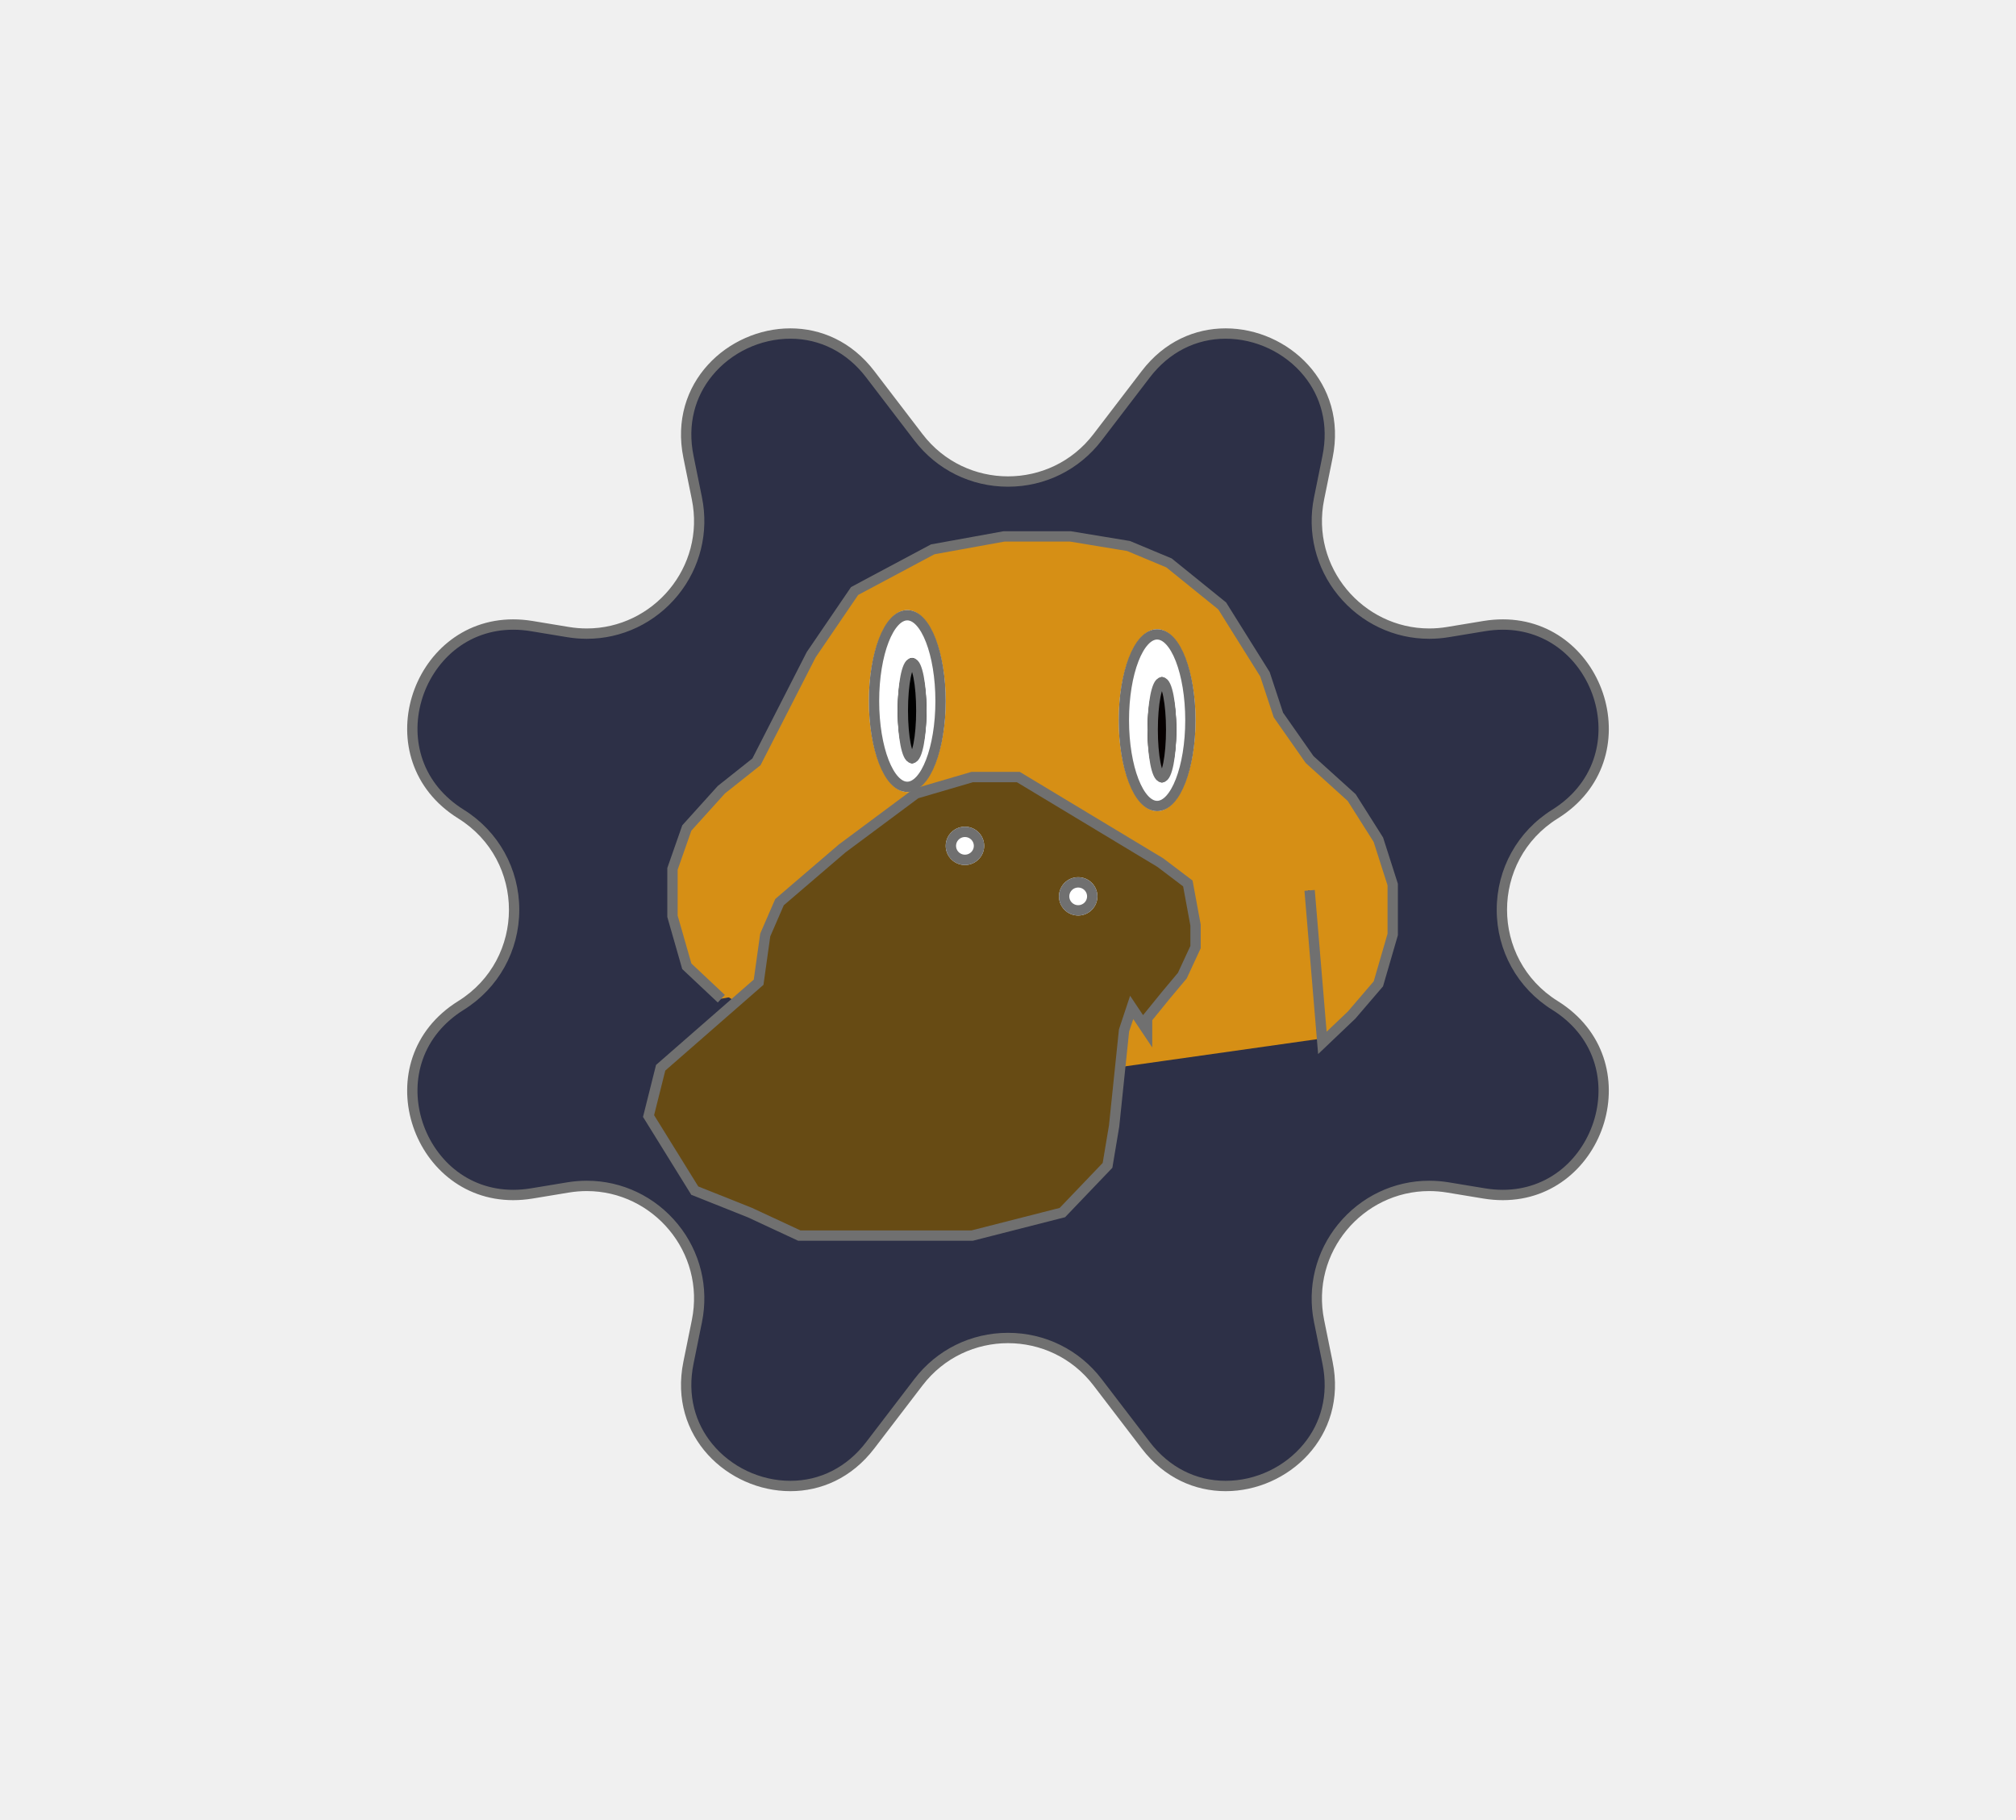
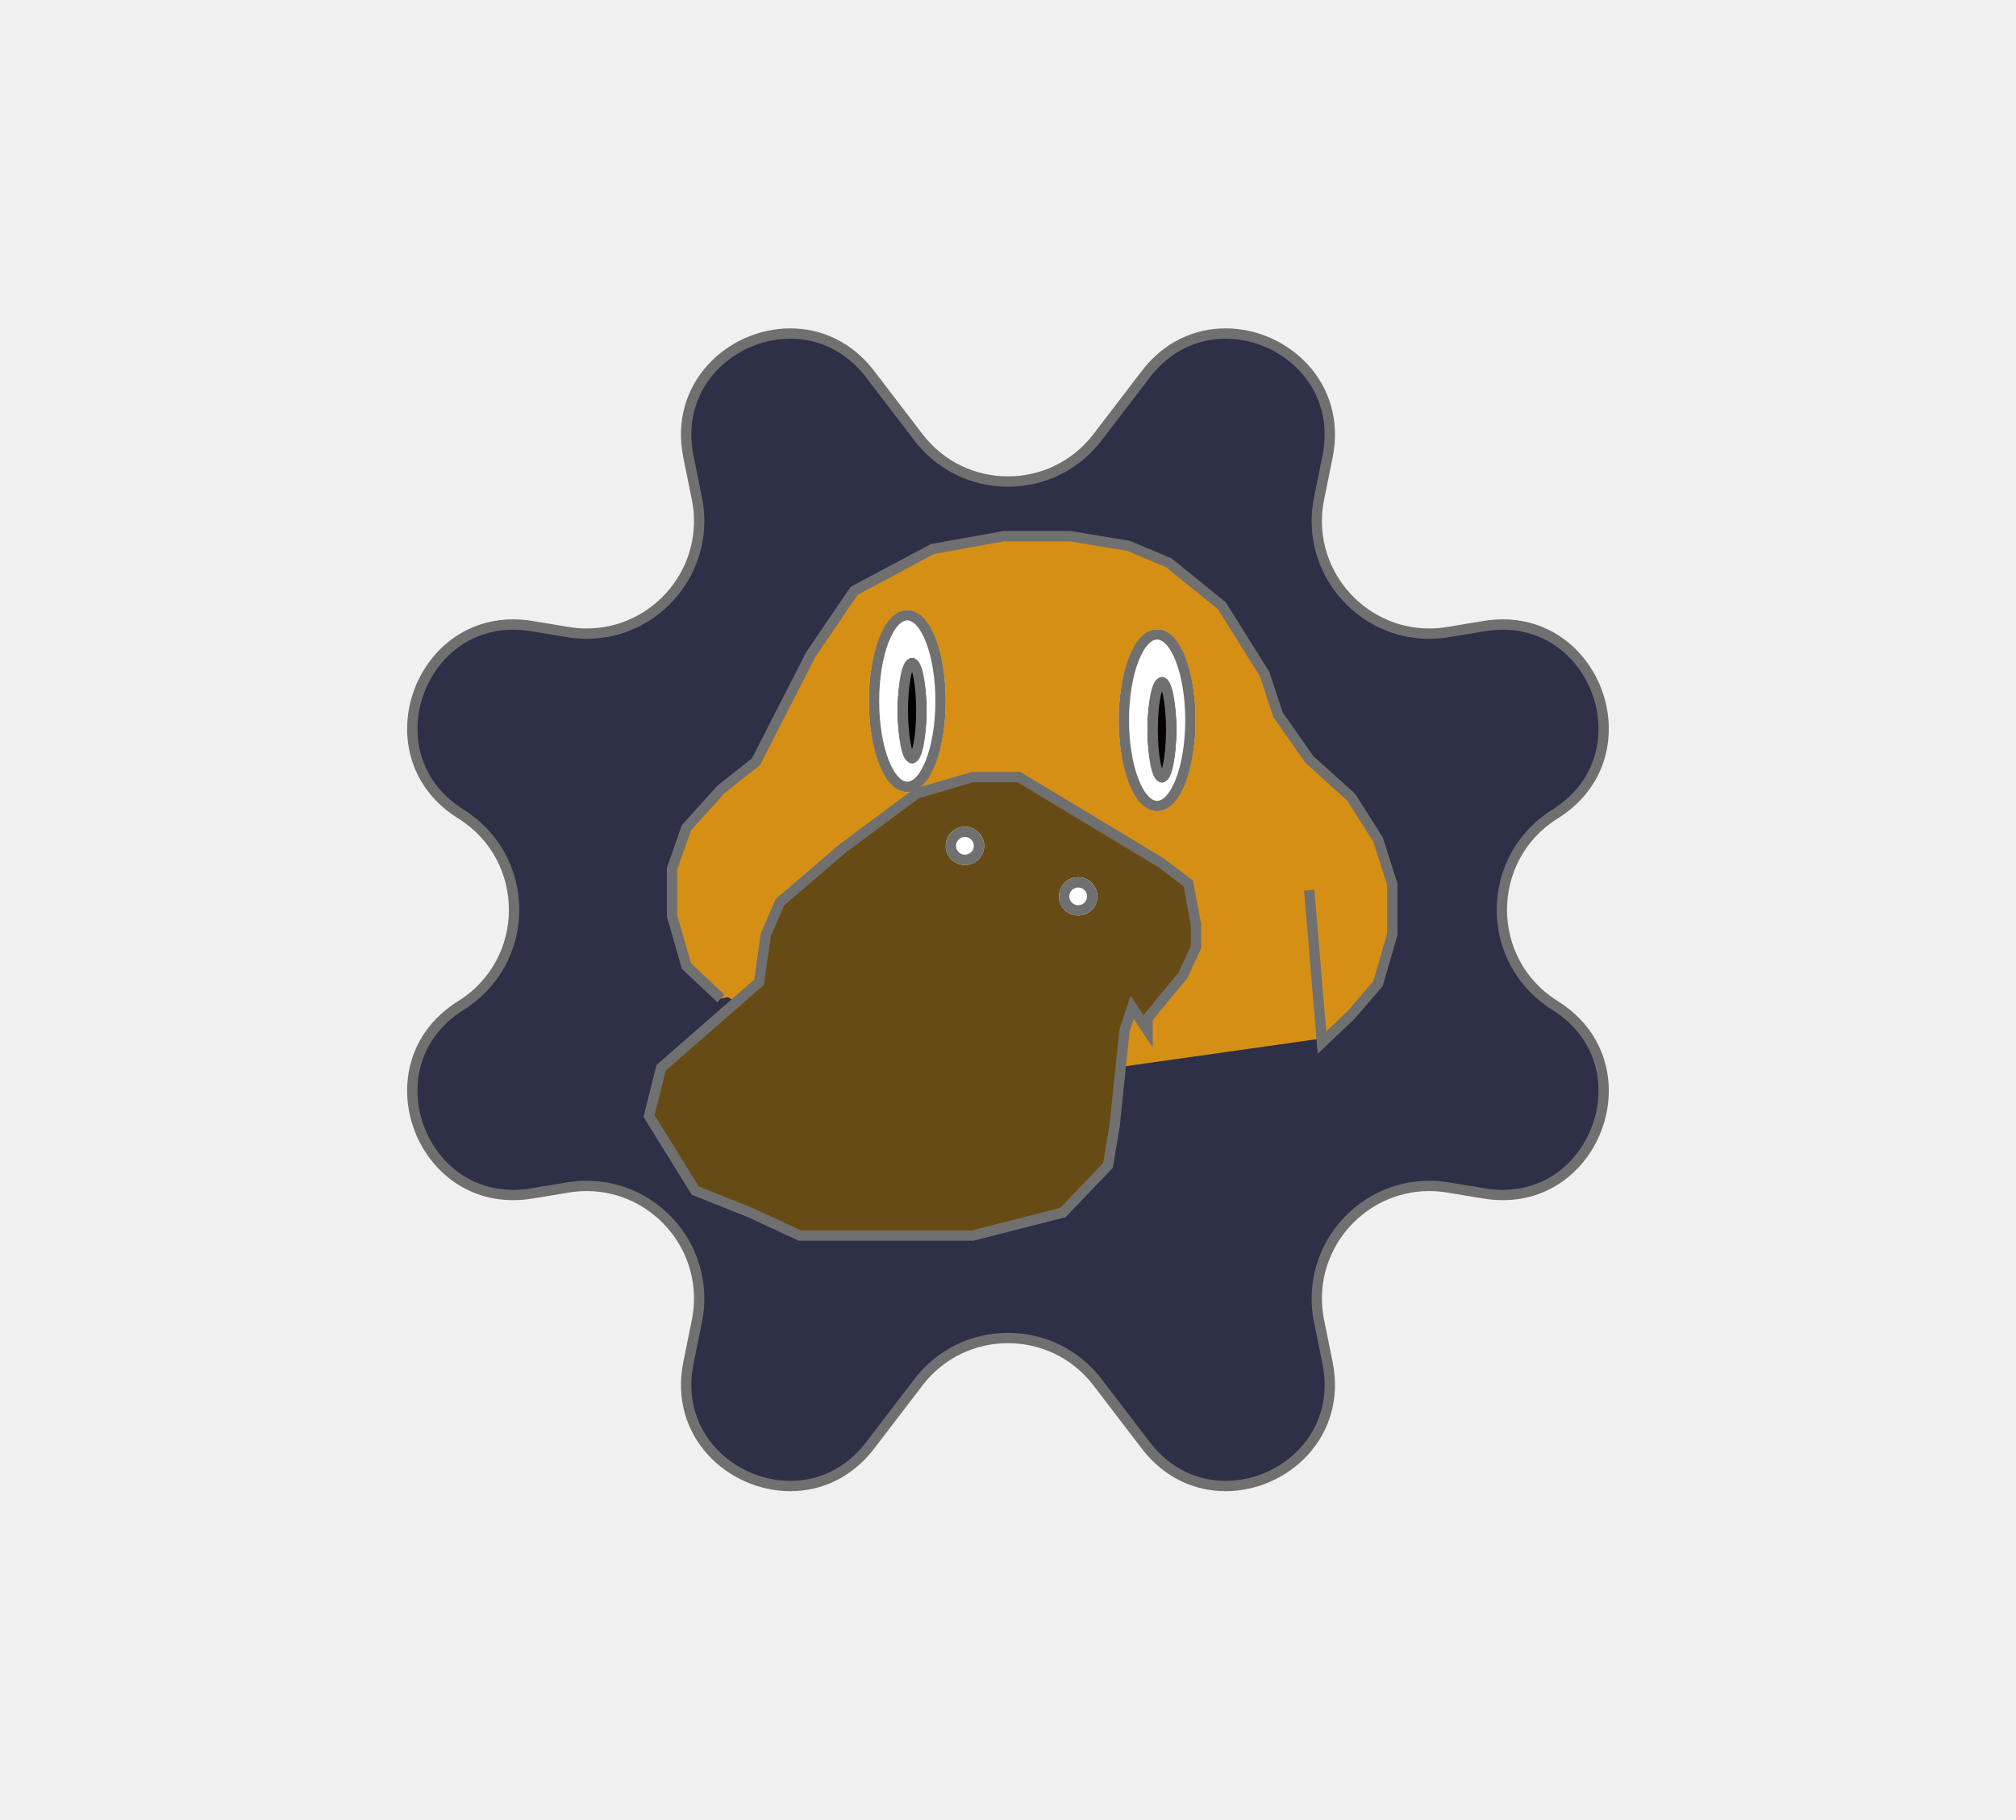
- <svg xmlns="http://www.w3.org/2000/svg" id="Komponente_14_2" data-name="Komponente 14 – 2" width="195" height="176" viewBox="0 0 195 176">
-   <g id="Polygon_1" data-name="Polygon 1" fill="#2d3047">
-     <path d="M 76.449 143.738 C 73.398 143.738 70.426 142.332 68.501 139.977 C 66.659 137.724 65.981 134.826 66.592 131.817 L 67.409 127.79 C 68.063 124.569 67.248 121.266 65.173 118.728 C 63.086 116.174 60.018 114.71 56.757 114.71 C 56.155 114.71 55.544 114.761 54.941 114.86 L 51.444 115.438 C 50.835 115.539 50.226 115.59 49.635 115.59 C 49.634 115.59 49.634 115.59 49.633 115.59 C 47.384 115.59 45.299 114.852 43.602 113.455 C 42.04 112.169 40.862 110.351 40.286 108.337 C 39.706 106.312 39.749 104.239 40.408 102.341 C 41.128 100.271 42.574 98.513 44.589 97.257 C 47.807 95.252 49.728 91.791 49.728 88 C 49.728 84.209 47.807 80.748 44.589 78.743 C 42.574 77.488 41.129 75.73 40.409 73.66 C 39.75 71.762 39.707 69.689 40.286 67.665 C 40.862 65.65 42.04 63.832 43.603 62.545 C 45.3 61.148 47.386 60.41 49.635 60.41 C 50.226 60.41 50.835 60.461 51.444 60.561 L 54.941 61.14 C 55.544 61.239 56.155 61.29 56.757 61.29 C 60.019 61.29 63.086 59.826 65.173 57.273 C 67.248 54.734 68.063 51.431 67.409 48.21 L 66.592 44.183 C 65.981 41.175 66.659 38.277 68.501 36.024 C 70.426 33.668 73.398 32.262 76.451 32.262 C 79.488 32.262 82.229 33.658 84.169 36.194 L 88.837 42.297 C 90.918 45.017 94.075 46.578 97.5 46.578 C 100.925 46.578 104.082 45.017 106.163 42.297 L 110.831 36.194 C 112.771 33.658 115.512 32.262 118.549 32.262 C 121.602 32.262 124.574 33.668 126.5 36.024 C 128.341 38.277 129.019 41.174 128.408 44.183 L 127.591 48.21 C 126.937 51.431 127.752 54.734 129.827 57.273 C 131.914 59.826 134.982 61.29 138.243 61.29 C 138.845 61.29 139.456 61.239 140.059 61.14 L 143.556 60.561 C 144.166 60.461 144.774 60.41 145.365 60.41 C 147.615 60.41 149.701 61.148 151.398 62.545 C 152.96 63.832 154.138 65.65 154.715 67.664 C 155.294 69.689 155.251 71.762 154.591 73.66 C 153.872 75.73 152.426 77.487 150.411 78.743 C 147.193 80.748 145.272 84.209 145.272 88 C 145.272 91.791 147.193 95.252 150.411 97.257 C 152.426 98.512 153.871 100.27 154.591 102.34 C 155.25 104.237 155.293 106.31 154.714 108.335 C 154.138 110.35 152.96 112.168 151.397 113.454 C 149.7 114.852 147.615 115.59 145.365 115.59 C 144.774 115.59 144.166 115.539 143.556 115.439 L 140.059 114.86 C 139.456 114.761 138.845 114.71 138.243 114.71 C 134.981 114.71 131.914 116.174 129.827 118.727 C 127.752 121.266 126.937 124.569 127.591 127.79 L 128.408 131.817 C 129.019 134.825 128.341 137.723 126.5 139.976 C 124.574 142.331 121.602 143.738 118.549 143.738 C 115.512 143.738 112.771 142.342 110.831 139.806 L 106.163 133.703 C 104.082 130.983 100.925 129.422 97.5 129.422 C 94.075 129.422 90.918 130.983 88.837 133.703 L 84.169 139.806 C 82.23 142.341 79.489 143.738 76.451 143.738 C 76.45 143.738 76.45 143.738 76.449 143.738 Z" stroke="none" />
-     <path d="M 76.451 32.762 C 73.547 32.762 70.719 34.1 68.888 36.341 C 68.051 37.364 67.465 38.521 67.146 39.781 C 66.8 41.143 66.779 42.591 67.082 44.084 L 67.899 48.11 C 68.583 51.479 67.73 54.934 65.56 57.589 C 63.378 60.259 60.169 61.79 56.757 61.79 C 56.128 61.79 55.489 61.737 54.86 61.633 L 51.363 61.055 C 50.78 60.958 50.198 60.91 49.635 60.91 C 47.503 60.91 45.527 61.609 43.92 62.932 C 42.435 64.155 41.315 65.884 40.767 67.803 C 40.216 69.728 40.256 71.696 40.881 73.496 C 41.563 75.457 42.937 77.124 44.854 78.319 C 48.219 80.416 50.228 84.035 50.228 88 C 50.228 91.965 48.219 95.584 44.854 97.681 C 42.936 98.876 41.563 100.544 40.881 102.505 C 40.255 104.304 40.216 106.273 40.766 108.198 C 41.315 110.116 42.435 111.846 43.92 113.069 C 45.526 114.391 47.503 115.09 49.635 115.09 C 50.199 115.09 50.78 115.042 51.363 114.945 L 54.86 114.367 C 55.489 114.263 56.128 114.21 56.757 114.21 C 60.169 114.21 63.377 115.741 65.56 118.411 C 67.73 121.066 68.583 124.521 67.899 127.89 L 67.082 131.916 C 66.779 133.409 66.8 134.857 67.146 136.22 C 67.465 137.479 68.051 138.637 68.887 139.66 C 70.719 141.9 73.546 143.238 76.451 143.238 C 79.329 143.238 81.929 141.911 83.772 139.502 L 88.44 133.399 C 90.616 130.554 93.918 128.922 97.5 128.922 C 101.082 128.922 104.384 130.554 106.56 133.399 L 111.228 139.502 C 113.071 141.911 115.671 143.238 118.549 143.238 C 121.453 143.238 124.281 141.9 126.112 139.659 C 126.949 138.636 127.535 137.479 127.854 136.219 C 128.2 134.857 128.221 133.409 127.918 131.916 L 127.101 127.89 C 126.417 124.521 127.27 121.066 129.44 118.411 C 131.622 115.741 134.831 114.21 138.243 114.21 C 138.872 114.21 139.51 114.263 140.14 114.367 L 143.637 114.945 C 144.22 115.042 144.802 115.09 145.365 115.09 C 147.497 115.09 149.473 114.391 151.079 113.069 C 152.564 111.846 153.684 110.116 154.233 108.198 C 154.784 106.273 154.744 104.304 154.119 102.504 C 153.437 100.544 152.063 98.876 150.146 97.681 C 146.781 95.584 144.772 91.965 144.772 88 C 144.772 84.035 146.781 80.416 150.146 78.319 C 152.064 77.124 153.438 75.456 154.119 73.495 C 154.745 71.695 154.784 69.726 154.234 67.801 C 153.685 65.883 152.565 64.153 151.08 62.931 C 149.474 61.608 147.498 60.91 145.367 60.91 C 145.366 60.91 145.366 60.91 145.365 60.91 C 144.801 60.91 144.22 60.959 143.637 61.055 L 140.14 61.633 C 139.511 61.737 138.872 61.79 138.243 61.79 C 134.831 61.79 131.622 60.259 129.44 57.589 C 127.27 54.934 126.417 51.479 127.101 48.11 L 127.918 44.084 C 128.221 42.591 128.2 41.143 127.854 39.78 C 127.535 38.521 126.949 37.363 126.113 36.34 C 124.281 34.1 121.453 32.762 118.549 32.762 C 115.671 32.762 113.071 34.089 111.228 36.498 L 106.56 42.601 C 104.384 45.446 101.082 47.078 97.5 47.078 C 93.918 47.078 90.616 45.446 88.44 42.601 L 83.772 36.498 C 81.929 34.089 79.329 32.762 76.451 32.762 L 76.451 32.762 M 76.451 31.762 C 79.385 31.762 82.365 33.013 84.566 35.89 L 89.234 41.993 C 91.317 44.716 94.408 46.078 97.5 46.078 C 100.592 46.078 103.683 44.716 105.766 41.993 L 110.434 35.89 C 112.634 33.013 115.616 31.762 118.549 31.762 C 124.559 31.762 130.374 37.01 128.898 44.283 L 128.081 48.309 C 126.749 54.871 131.833 60.79 138.243 60.79 C 138.812 60.79 139.391 60.743 139.977 60.646 L 143.474 60.068 C 144.123 59.961 144.755 59.91 145.365 59.91 C 155.306 59.908 159.778 73.496 150.675 79.168 L 150.675 79.168 C 144.137 83.241 144.137 92.759 150.675 96.832 L 150.675 96.832 C 159.777 102.504 155.305 116.09 145.365 116.09 C 144.755 116.09 144.124 116.039 143.474 115.932 L 139.977 115.354 C 139.391 115.257 138.811 115.21 138.243 115.21 C 131.832 115.21 126.749 121.129 128.081 127.691 L 128.898 131.717 C 130.374 138.989 124.559 144.238 118.549 144.238 C 115.615 144.238 112.635 142.987 110.434 140.11 L 105.766 134.007 C 103.683 131.284 100.592 129.922 97.5 129.922 C 94.408 129.922 91.317 131.284 89.234 134.007 L 84.566 140.11 C 82.366 142.987 79.384 144.238 76.451 144.238 C 70.441 144.238 64.626 138.99 66.102 131.717 L 66.919 127.691 C 68.251 121.129 63.167 115.21 56.757 115.21 C 56.188 115.21 55.609 115.257 55.023 115.354 L 51.526 115.932 C 50.877 116.039 50.245 116.09 49.635 116.09 C 39.694 116.09 35.222 102.504 44.325 96.832 L 44.325 96.832 C 50.863 92.759 50.863 83.241 44.325 79.168 C 35.223 73.496 39.695 59.91 49.635 59.91 C 50.245 59.91 50.876 59.961 51.526 60.068 L 55.023 60.646 C 55.609 60.743 56.189 60.79 56.757 60.79 C 63.168 60.79 68.251 54.871 66.919 48.309 L 66.102 44.283 C 64.626 37.011 70.441 31.762 76.451 31.762 Z" stroke="none" fill="#707070" />
+ <svg xmlns="http://www.w3.org/2000/svg" viewBox="0 0 195 176">
+   <g fill="#2d3047">
+     <path d="m76.449 143.74c-3.052 6.1035e-5 -6.023-1.406-7.949-3.761-1.842-2.253-2.52-5.151-1.909-8.16l0.817-4.027c0.654-3.221-0.161-6.524-2.236-9.063-2.087-2.553-5.154-4.017-8.415-4.017-0.602 0-1.213 0.051-1.816 0.15l-3.497 0.578c-0.609 0.101-1.218 0.152-1.809 0.152h-0.001c-2.249 3.0518e-5 -4.334-0.738-6.031-2.135-1.562-1.286-2.74-3.104-3.317-5.119-0.579-2.025-0.537-4.098 0.123-5.996 0.72-2.07 2.165-3.829 4.181-5.084 3.218-2.005 5.139-5.465 5.139-9.257-1.9073e-5 -3.791-1.921-7.252-5.139-9.257-2.015-1.256-3.461-3.014-4.18-5.083-0.66-1.897-0.702-3.971-0.123-5.995 0.576-2.015 1.754-3.833 3.317-5.119 1.697-1.397 3.783-2.136 6.032-2.136 0.591 0 1.2 0.051 1.809 0.152l3.497 0.578c0.603 0.1 1.214 0.15 1.816 0.15 3.261 0 6.329-1.464 8.416-4.017 2.075-2.538 2.89-5.841 2.236-9.063l-0.817-4.027c-0.611-3.009 0.067-5.906 1.909-8.159 1.926-2.356 4.898-3.762 7.95-3.762 3.038 0 5.779 1.397 7.718 3.932l4.668 6.103c2.081 2.72 5.238 4.28 8.663 4.28 3.425 0 6.582-1.56 8.663-4.28l4.668-6.103c1.94-2.536 4.681-3.932 7.718-3.932 3.053 0 6.025 1.406 7.95 3.762 1.841 2.253 2.519 5.151 1.909 8.159l-0.817 4.027c-0.654 3.221 0.161 6.524 2.236 9.063 2.087 2.553 5.154 4.017 8.415 4.017 0.602 0 1.213-0.051 1.816-0.15l3.497-0.578c0.61-0.101 1.218-0.152 1.809-0.152 2.25 0 4.336 0.739 6.033 2.136 1.562 1.286 2.74 3.104 3.317 5.119 0.579 2.025 0.537 4.098-0.123 5.995-0.72 2.07-2.165 3.828-4.181 5.084-3.218 2.005-5.139 5.465-5.139 9.257 0 3.791 1.921 7.252 5.139 9.257 2.015 1.256 3.461 3.014 4.18 5.083 0.66 1.897 0.702 3.97 0.123 5.995-0.576 2.015-1.754 3.833-3.317 5.119-1.697 1.397-3.783 2.136-6.032 2.136-0.591 2.2888e-5 -1.199-0.051-1.809-0.152l-3.497-0.578c-0.603-0.1-1.214-0.15-1.816-0.15-3.261 0-6.329 1.464-8.416 4.017-2.075 2.538-2.89 5.841-2.236 9.063l0.817 4.027c0.611 3.009-0.067 5.906-1.909 8.159-1.926 2.356-4.898 3.762-7.95 3.763-3.038 9.1553e-5 -5.779-1.397-7.718-3.932l-4.668-6.103c-2.081-2.72-5.238-4.28-8.663-4.28-3.425 0-6.582 1.56-8.663 4.28l-4.668 6.103c-1.939 2.535-4.68 3.932-7.718 3.932h-0.001z" />
+     <path d="m76.451 32.762c-2.904 6.1035e-5 -5.731 1.338-7.563 3.579-0.836 1.023-1.422 2.18-1.742 3.44-0.346 1.363-0.367 2.81-0.064 4.303l0.817 4.027c0.684 3.369-0.169 6.824-2.339 9.479-2.182 2.67-5.391 4.201-8.803 4.201-0.629 0-1.268-0.053-1.897-0.157l-3.497-0.578c-0.583-0.096-1.164-0.145-1.728-0.145-2.132 7.6294e-5 -4.108 0.699-5.715 2.022-1.485 1.223-2.605 2.953-3.154 4.871-0.551 1.925-0.511 3.894 0.115 5.693 0.682 1.961 2.055 3.628 3.972 4.823 3.365 2.097 5.374 5.716 5.374 9.681 0 3.965-2.009 7.584-5.374 9.681-1.917 1.195-3.291 2.863-3.973 4.824-0.626 1.8-0.665 3.768-0.115 5.694 0.549 1.918 1.669 3.648 3.154 4.871 1.606 1.323 3.583 2.022 5.715 2.022 0.564 0 1.145-0.049 1.728-0.145l3.497-0.578c0.63-0.104 1.268-0.157 1.897-0.157 3.412 0 6.62 1.531 8.803 4.201 2.17 2.655 3.023 6.11 2.339 9.479l-0.817 4.027c-0.303 1.493-0.281 2.941 0.064 4.303 0.319 1.26 0.905 2.417 1.742 3.44 1.832 2.241 4.659 3.579 7.563 3.579 2.878 0 5.478-1.327 7.321-3.736l4.668-6.103c2.176-2.845 5.478-4.477 9.06-4.477 3.582 0 6.884 1.632 9.06 4.477l4.668 6.103c1.843 2.409 4.443 3.736 7.321 3.736 2.904 0 5.731-1.338 7.563-3.579 0.836-1.023 1.422-2.18 1.742-3.44 0.346-1.363 0.367-2.81 0.064-4.303l-0.817-4.027c-0.684-3.369 0.169-6.824 2.339-9.479 2.182-2.67 5.391-4.201 8.803-4.201 0.629 0 1.268 0.053 1.897 0.157l3.497 0.578c0.583 0.096 1.164 0.145 1.728 0.145 2.132 0 4.108-0.699 5.714-2.022 1.485-1.223 2.605-2.953 3.154-4.871 0.551-1.925 0.511-3.894-0.115-5.694-0.682-1.961-2.055-3.629-3.973-4.823-3.365-2.097-5.374-5.716-5.374-9.681 0-3.965 2.009-7.584 5.374-9.681 1.917-1.195 3.291-2.863 3.973-4.824 0.626-1.8 0.665-3.769 0.114-5.694-0.549-1.918-1.669-3.647-3.154-4.87-1.606-1.322-3.582-2.021-5.713-2.021h-0.001c-0.564 7.6294e-5 -1.145 0.049-1.728 0.145l-3.497 0.578c-0.63 0.104-1.268 0.157-1.898 0.157-3.412 0-6.62-1.531-8.803-4.201-2.17-2.655-3.023-6.11-2.339-9.479l0.817-4.027c0.303-1.493 0.281-2.941-0.064-4.303-0.319-1.26-0.905-2.417-1.742-3.44-1.832-2.241-4.659-3.579-7.563-3.579-2.878 0-5.478 1.327-7.321 3.736l-4.668 6.103c-2.176 2.845-5.478 4.477-9.06 4.477-3.582 0-6.884-1.632-9.06-4.477l-4.668-6.103c-1.843-2.409-4.443-3.736-7.321-3.736h-1.5259e-5m-2.2888e-5 -1c2.934-7.6294e-5 5.914 1.251 8.115 4.128l4.668 6.103c2.083 2.723 5.174 4.084 8.266 4.084 3.092 0 6.183-1.361 8.266-4.084l4.668-6.103c2.201-2.877 5.182-4.129 8.115-4.129 6.01 0 11.825 5.248 10.349 12.521l-0.817 4.027c-1.332 6.561 3.752 12.481 10.162 12.481 0.569 0 1.148-0.047 1.734-0.144l3.497-0.578c0.649-0.107 1.281-0.159 1.891-0.159 9.941-0.001 14.413 13.586 5.31 19.258l-3.0518e-5 2.2888e-5c-6.538 4.074-6.538 13.591 0 17.665h3.0518e-5c9.102 5.672 4.63 19.258-5.31 19.258-0.61 0-1.241-0.051-1.891-0.159l-3.497-0.578c-0.586-0.097-1.166-0.144-1.734-0.144-6.41 0-11.493 5.919-10.162 12.481l0.817 4.027c1.476 7.272-4.339 12.521-10.349 12.521-2.934 0-5.914-1.251-8.115-4.129l-4.668-6.103c-2.083-2.723-5.174-4.084-8.266-4.084-3.092 0-6.183 1.361-8.266 4.084l-4.668 6.103c-2.201 2.877-5.182 4.129-8.115 4.129-6.01 0-11.825-5.248-10.349-12.521l0.817-4.027c1.332-6.561-3.752-12.481-10.162-12.481-0.569 0-1.148 0.047-1.734 0.144l-3.497 0.578c-0.649 0.107-1.281 0.159-1.891 0.159-9.941 0-14.413-13.586-5.31-19.258l-1.5259e-5 1.5259e-5c6.538-4.074 6.538-13.591 0-17.665-9.102-5.672-4.63-19.258 5.31-19.258 0.61-3.0518e-5 1.241 0.051 1.891 0.159l3.497 0.578c0.586 0.097 1.166 0.144 1.734 0.144 6.41 0 11.494-5.919 10.162-12.481l-0.817-4.027c-1.476-7.272 4.339-12.521 10.349-12.521z" fill="#707070" />
  </g>
-   <g id="Gruppe_14" data-name="Gruppe 14" transform="translate(62.733 51.881)">
-     <path id="Pfad_50" data-name="Pfad 50" d="M-970.339,48.133l-26.147,3.7-13.177-1.556-12.243-2.626-6.433-4.085,56.859-10.214Z" transform="translate(1035.23 0.472)" fill="#d68f15" />
-     <g id="Gruppe_13" data-name="Gruppe 13">
-       <path id="Pfad_49" data-name="Pfad 49" d="M2464.289,1177.029l-3.338-3.139-1.386-4.835v-4.583l1.386-3.956,3.338-3.7,3.4-2.7,5.292-10.36,4.2-6.163,7.559-4.032,6.9-1.251h6.411l5.628.929,3.914,1.635,5.144,4.161,4.137,6.613,1.3,3.938,3.019,4.31,4.068,3.674,2.583,4.081,1.386,4.332v4.835l-1.386,4.772-2.583,3.014-2.834,2.7-1.234-14.753" transform="translate(-2457.252 -1132.306)" fill="#d68f15" stroke="#707070" stroke-width="1" />
-       <g id="Gruppe_11" data-name="Gruppe 11" transform="translate(21.307 7.128)">
-         <g id="Ellipse_34" data-name="Ellipse 34" transform="translate(0)" fill="#fff" stroke="#707070" stroke-width="1">
+   <g transform="translate(62.733 51.881)">
+     <path transform="translate(1035.2 .472)" d="m-970.34 48.133-26.147 3.7-13.177-1.556-12.243-2.626-6.433-4.085 56.859-10.214z" fill="#d68f15" />
+     <g stroke="#707070">
+       <path transform="translate(-2457.3 -1132.3)" d="m2464.3 1177-3.338-3.139-1.386-4.835v-4.583l1.386-3.956 3.338-3.7 3.4-2.7 5.292-10.36 4.2-6.163 7.559-4.032 6.9-1.251h6.411l5.628 0.929 3.914 1.635 5.144 4.161 4.137 6.613 1.3 3.938 3.019 4.31 4.068 3.674 2.583 4.081 1.386 4.332v4.835l-1.386 4.772-2.583 3.014-2.834 2.7-1.234-14.753" fill="#d68f15" />
+       <g transform="translate(21.307 7.128)">
+         <g transform="translate(0)" fill="#fff">
          <ellipse cx="3.718" cy="8.801" rx="3.718" ry="8.801" stroke="none" />
          <ellipse cx="3.718" cy="8.801" rx="3.218" ry="8.301" fill="none" />
        </g>
-         <g id="Ellipse_35" data-name="Ellipse 35" transform="translate(2.788 4.632)" stroke="#707070" stroke-width="1">
+         <g transform="translate(2.788 4.632)">
          <ellipse cx="1.394" cy="5.095" rx="1.394" ry="5.095" stroke="none" />
-           <ellipse cx="1.394" cy="5.095" rx="0.894" ry="4.595" fill="none" />
+           <ellipse cx="1.394" cy="5.095" rx=".894" ry="4.595" fill="none" />
        </g>
      </g>
-       <g id="Gruppe_12" data-name="Gruppe 12" transform="translate(45.474 8.981)">
-         <g id="Ellipse_36" data-name="Ellipse 36" fill="#fff" stroke="#707070" stroke-width="1">
+       <g transform="translate(45.474 8.981)">
+         <g fill="#fff">
          <ellipse cx="3.718" cy="8.801" rx="3.718" ry="8.801" stroke="none" />
          <ellipse cx="3.718" cy="8.801" rx="3.218" ry="8.301" fill="none" />
        </g>
-         <g id="Ellipse_37" data-name="Ellipse 37" transform="translate(2.788 4.632)" fill="#060000" stroke="#707070" stroke-width="1">
+         <g transform="translate(2.788 4.632)" fill="#060000">
          <ellipse cx="1.394" cy="5.095" rx="1.394" ry="5.095" stroke="none" />
-           <ellipse cx="1.394" cy="5.095" rx="0.894" ry="4.595" fill="none" />
+           <ellipse cx="1.394" cy="5.095" rx=".894" ry="4.595" fill="none" />
        </g>
      </g>
-       <path id="Pfad_48" data-name="Pfad 48" d="M2500.337,1183.594l-.958,9.231-.639,3.82-4.365,4.563-8.73,2.228h-16.714l-4.791-2.228-5.323-2.122-4.471-7.215,1.171-4.669,9.475-8.276.639-4.563,1.383-3.183,6.069-5.2,7.132-5.305,5.43-1.592h4.471l13.733,8.276,2.661,2.016.745,4.032v2.122l-1.278,2.759-1.6,1.91-1.81,2.229v1.167l-1.49-2.228Z" transform="translate(-2454.347 -1135.8)" fill="#674b14" stroke="#707070" stroke-width="1" />
-       <g id="Ellipse_33" data-name="Ellipse 33" transform="translate(39.697 32.97)" fill="#fff" stroke="#707070" stroke-width="1">
+       <path transform="translate(-2454.3 -1135.8)" d="M2500.337,1183.594l-.958,9.231-.639,3.82-4.365,4.563-8.73,2.228h-16.714l-4.791-2.228-5.323-2.122-4.471-7.215,1.171-4.669,9.475-8.276.639-4.563,1.383-3.183,6.069-5.2,7.132-5.305,5.43-1.592h4.471l13.733,8.276,2.661,2.016.745,4.032v2.122l-1.278,2.759-1.6,1.91-1.81,2.229v1.167l-1.49-2.228Z" fill="#674b14" />
+       <g transform="translate(39.697 32.97)" fill="#fff">
        <ellipse cx="1.859" cy="1.853" rx="1.859" ry="1.853" stroke="none" />
        <ellipse cx="1.859" cy="1.853" rx="1.359" ry="1.353" fill="none" />
      </g>
-       <g id="Ellipse_32" data-name="Ellipse 32" transform="translate(28.743 28.084)" fill="#fff" stroke="#707070" stroke-width="1">
+       <g transform="translate(28.743 28.084)" fill="#fff">
        <ellipse cx="1.859" cy="1.853" rx="1.859" ry="1.853" stroke="none" />
        <ellipse cx="1.859" cy="1.853" rx="1.359" ry="1.353" fill="none" />
      </g>
    </g>
  </g>
</svg>
